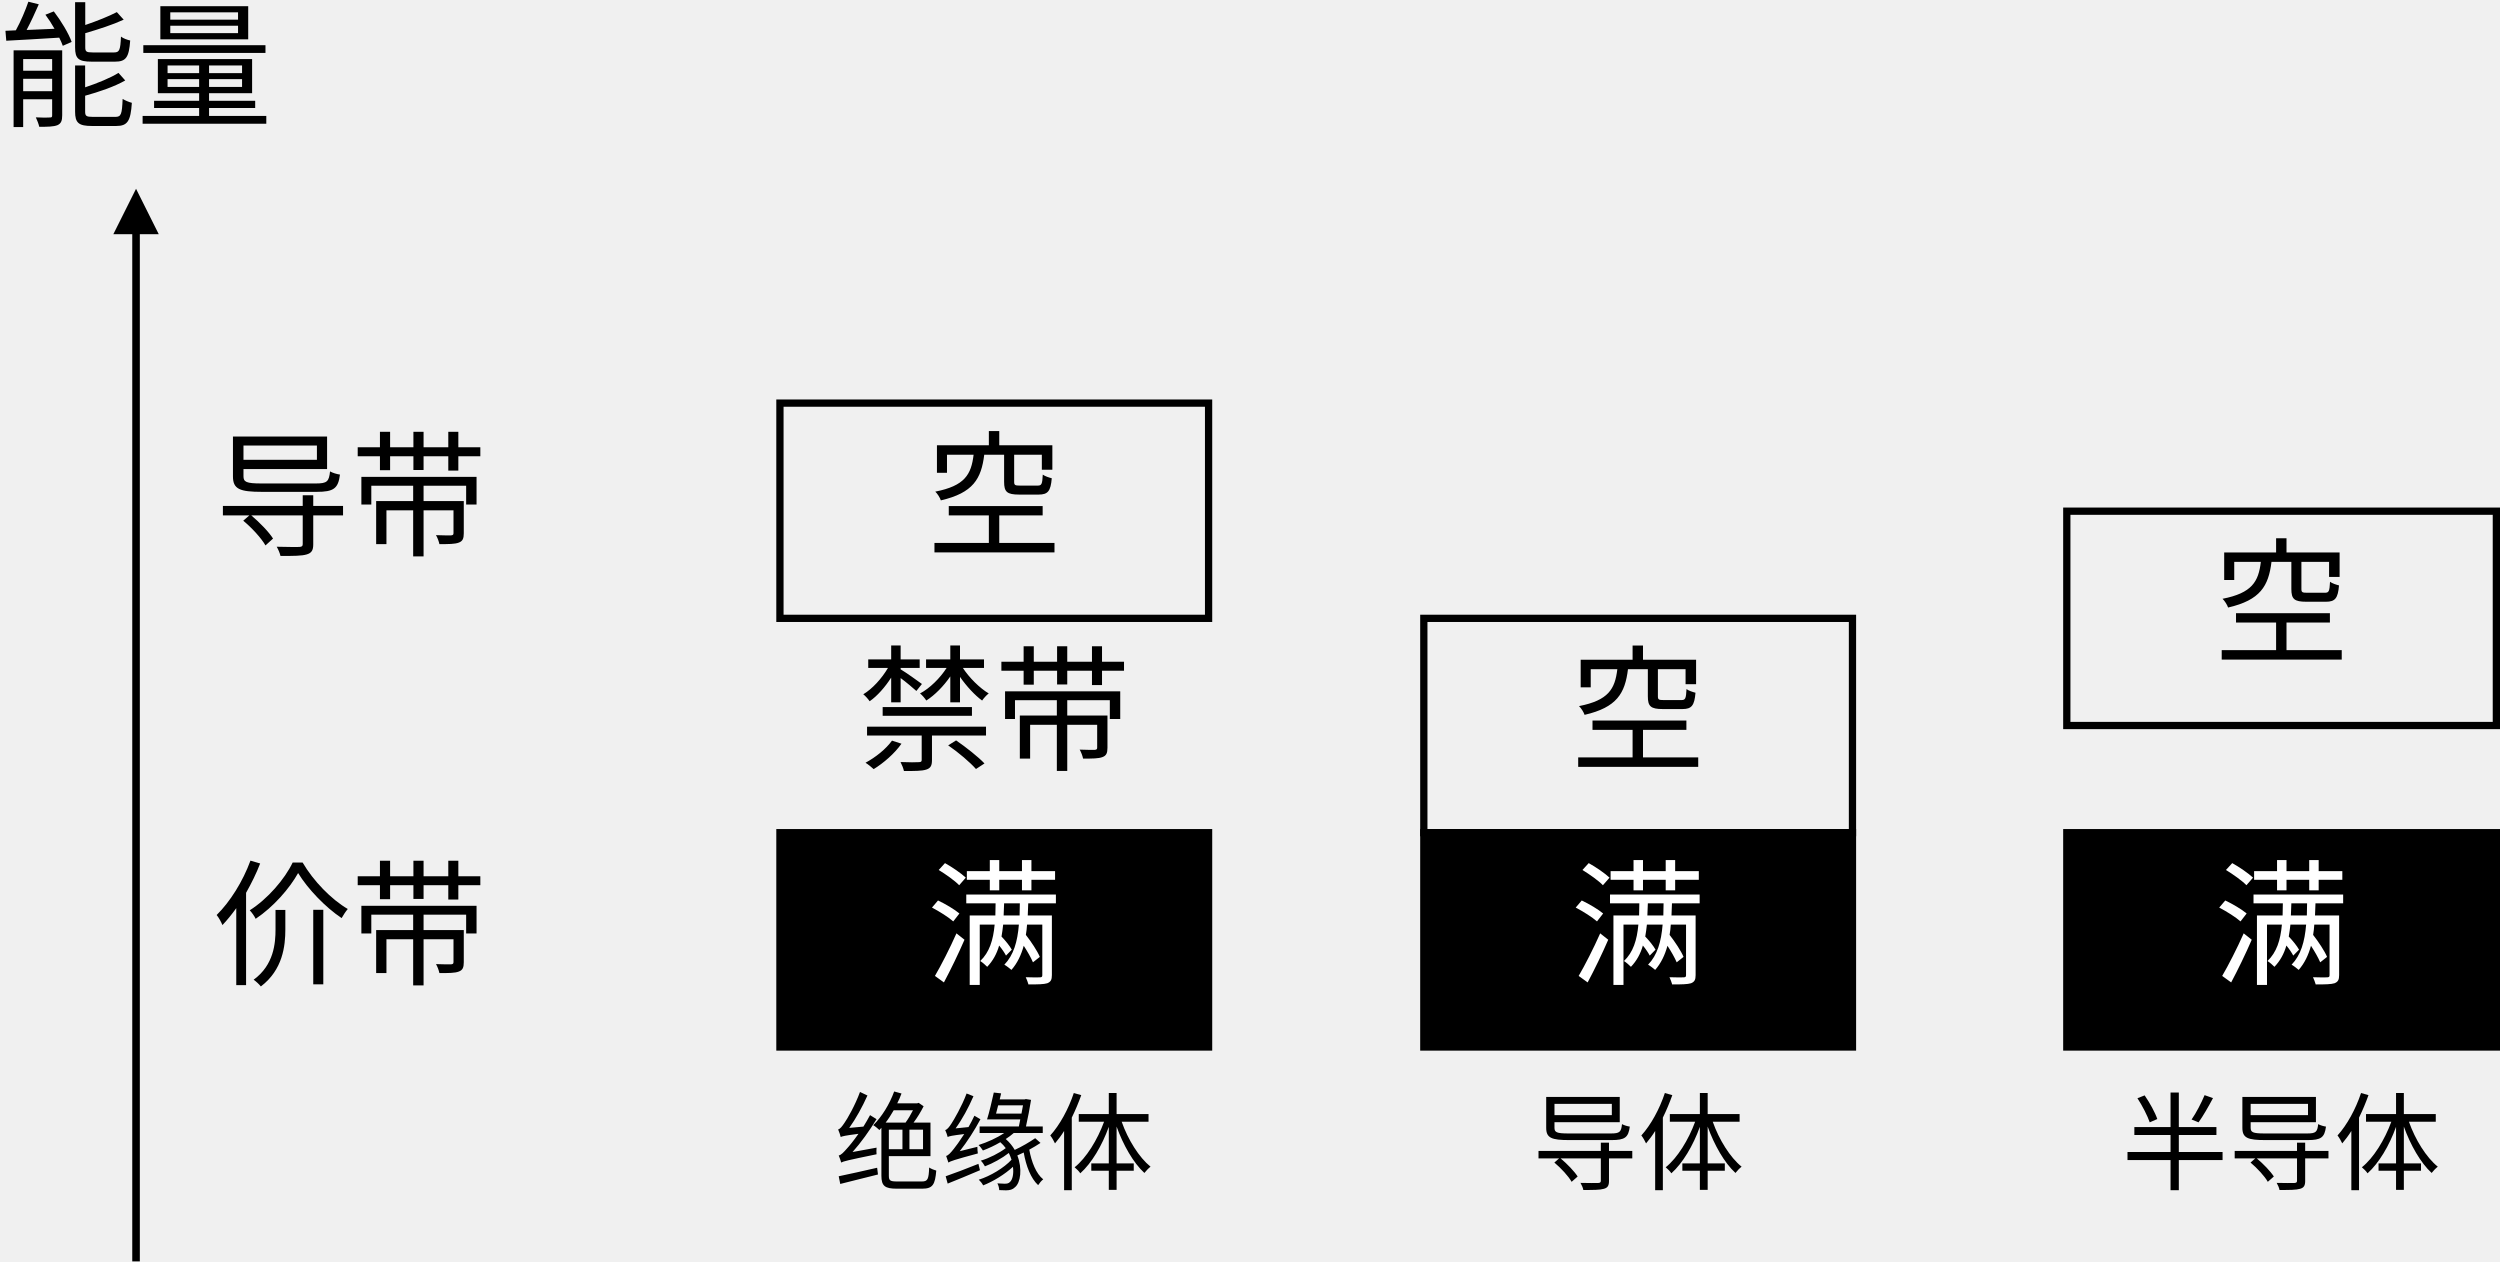
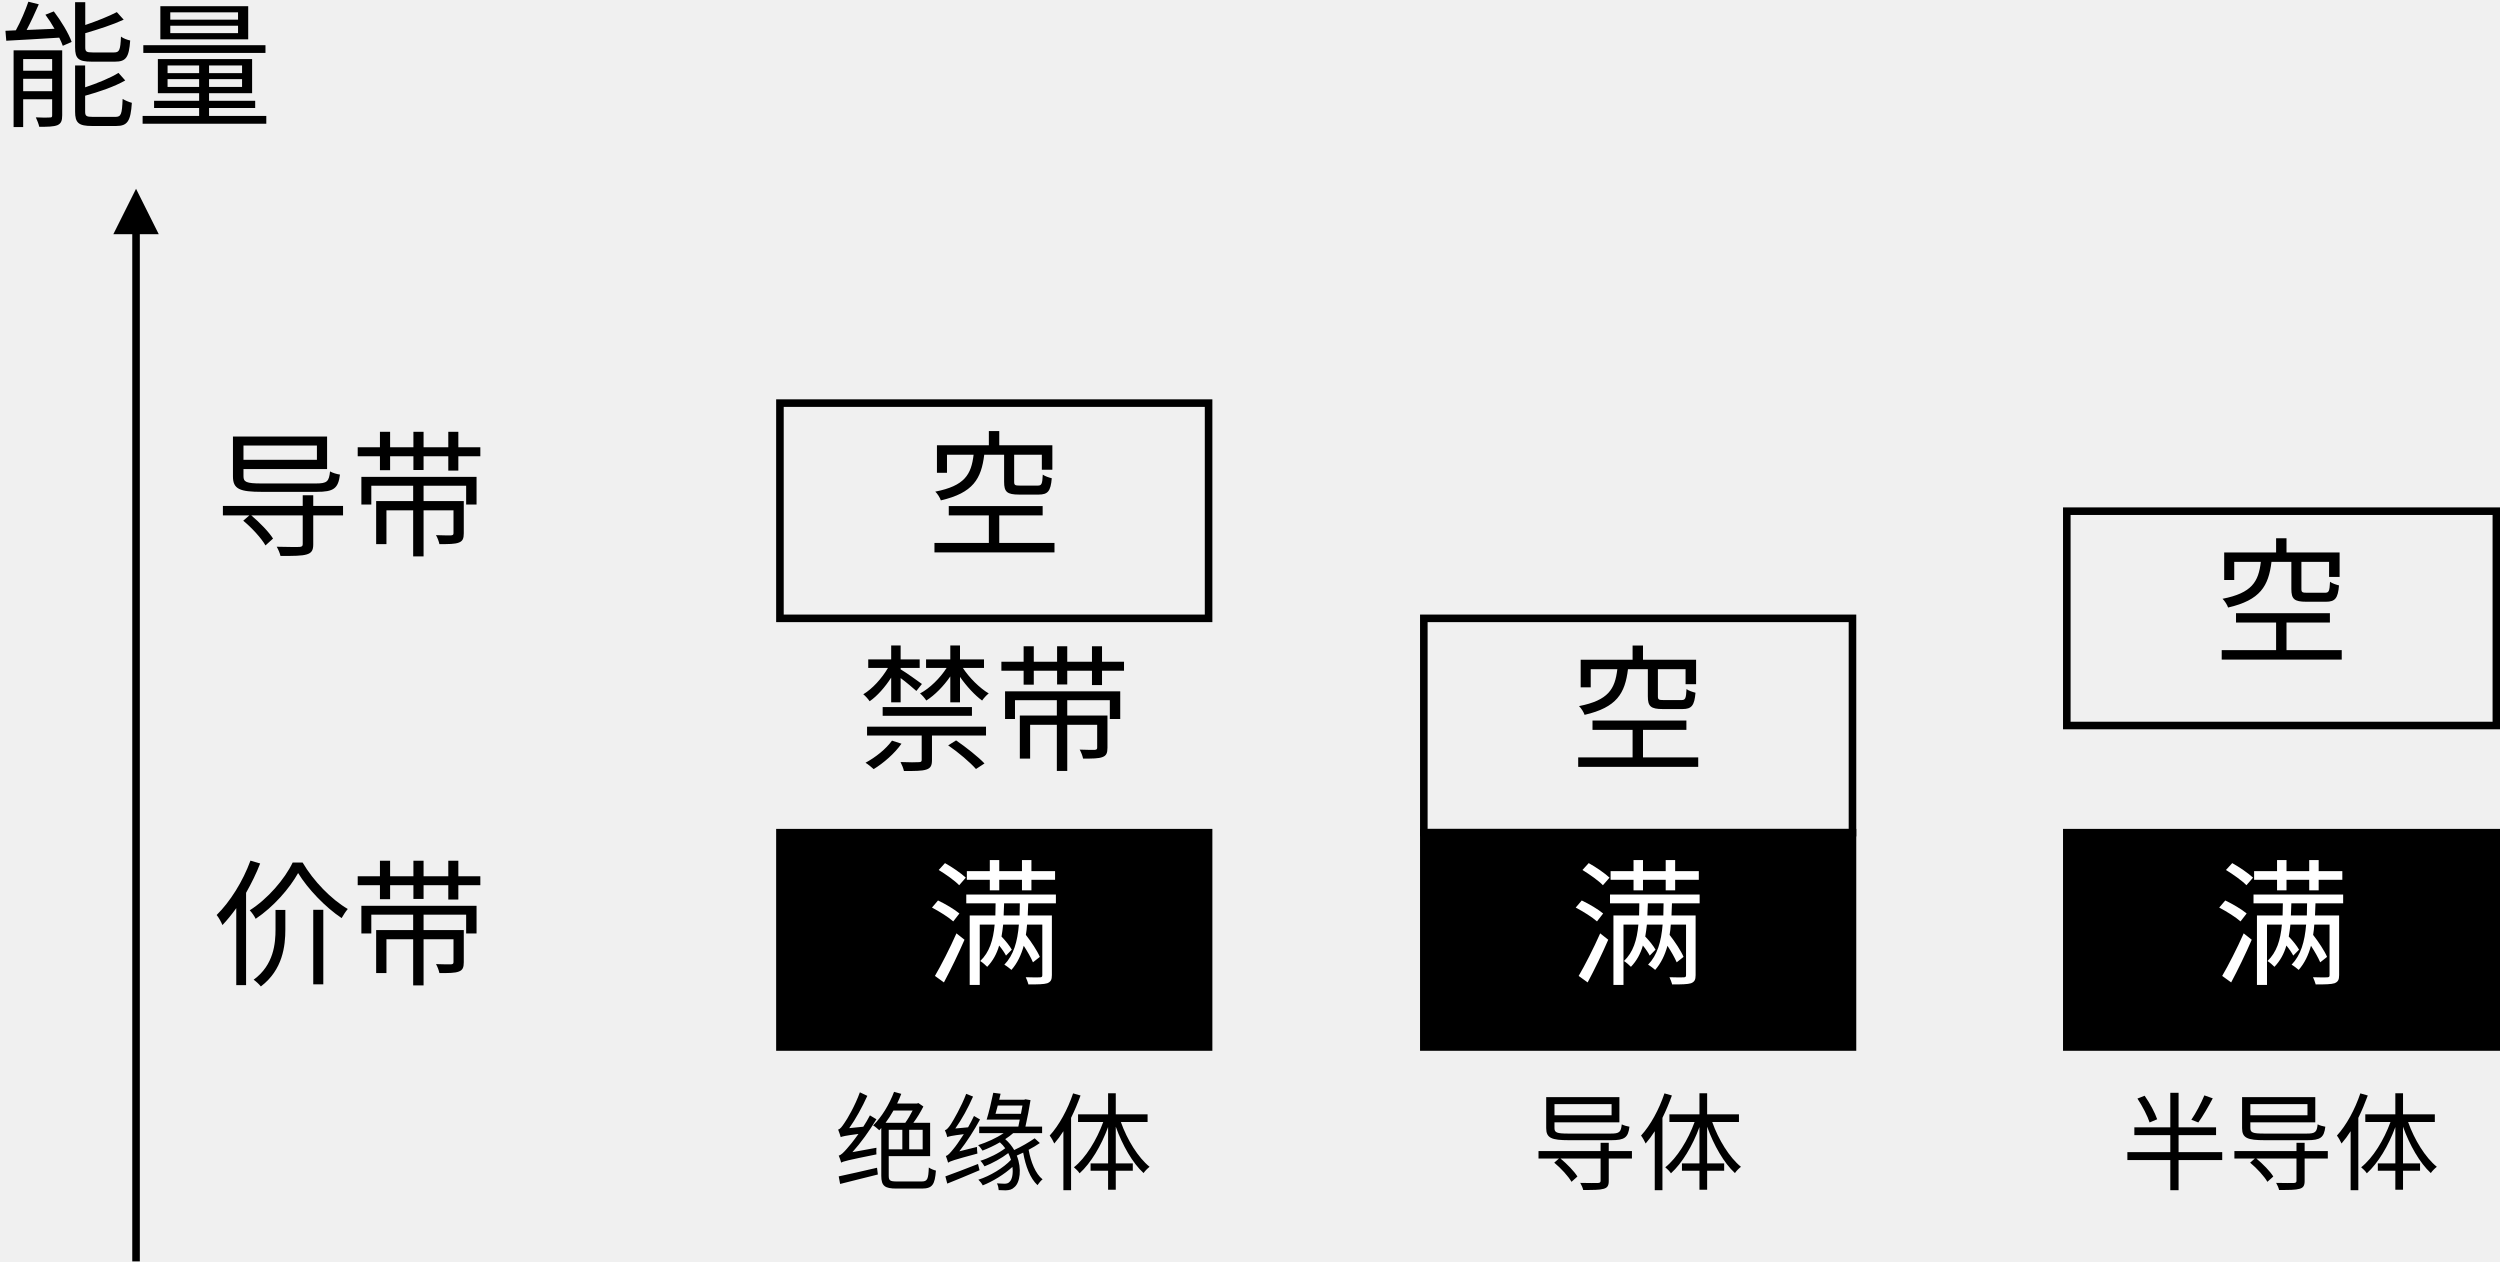
<svg xmlns="http://www.w3.org/2000/svg" id="图层_1" data-name="图层 1" viewBox="0 0 330.336 166.675">
  <defs>
-     <style>.cls-1,.cls-3{font-size:18px;}.cls-1,.cls-3,.cls-4{font-family:FZSSK--GBK1-0, FZShuSong-Z01;}.cls-2{fill:none;stroke:#000;stroke-miterlimit:10;stroke-width:0.96px;}.cls-3{fill:#fff;}.cls-4{font-size:14.04px;}</style>
+     <style>.cls-1,.cls-3{font-size:18px;}.cls-1,.cls-3,.cls-4{font-family:FZHTK--GBK1-0, FZHei-B01;}.cls-2{fill:none;stroke:#000;stroke-miterlimit:10;stroke-width:1px;}.cls-3{fill:#fff;}.cls-4{font-size:14px;}</style>
  </defs>
  <text class="cls-1" transform="translate(0 15.36572)">能量</text>
  <path d="M20.976,30.945l-3-6-3,6Zm-2.5,135.73V29.945h-1v136.73Z" />
  <text class="cls-1" transform="translate(28.34375 72.08545)">导带</text>
  <text class="cls-1" transform="translate(28.34375 128.7656)">价带</text>
  <rect class="cls-2" x="103.056" y="53.265" width="56.64" height="28.44" />
  <text class="cls-1" transform="translate(122.396 72.08545)">空</text>
  <rect x="103.056" y="110.025" width="56.64" height="28.32" />
  <rect class="cls-2" x="103.056" y="110.025" width="56.64" height="28.32" />
  <text class="cls-3" transform="translate(122.396 128.7656)">满</text>
  <text class="cls-1" transform="translate(113.396 100.4253)">禁带</text>
  <text class="cls-4" transform="translate(110.2759 156.1753)">绝缘体</text>
  <rect class="cls-2" x="188.136" y="81.705" width="56.64" height="28.32" />
  <text class="cls-1" transform="translate(207.4556 100.4253)">空</text>
  <rect x="188.136" y="110.025" width="56.64" height="28.32" />
  <rect class="cls-2" x="188.136" y="110.025" width="56.64" height="28.32" />
  <text class="cls-3" transform="translate(207.4556 128.7656)">满</text>
  <text class="cls-4" transform="translate(202.4155 156.1753)">导体</text>
  <rect class="cls-2" x="273.096" y="67.545" width="56.76" height="28.32" />
  <text class="cls-1" transform="translate(292.4858 86.24561)">空</text>
  <rect x="273.096" y="110.025" width="56.76" height="28.32" />
  <rect class="cls-2" x="273.096" y="110.025" width="56.76" height="28.32" />
  <text class="cls-3" transform="translate(292.4858 128.7656)">满</text>
  <text class="cls-4" transform="translate(280.3657 156.1753)">半导体</text>
</svg>
